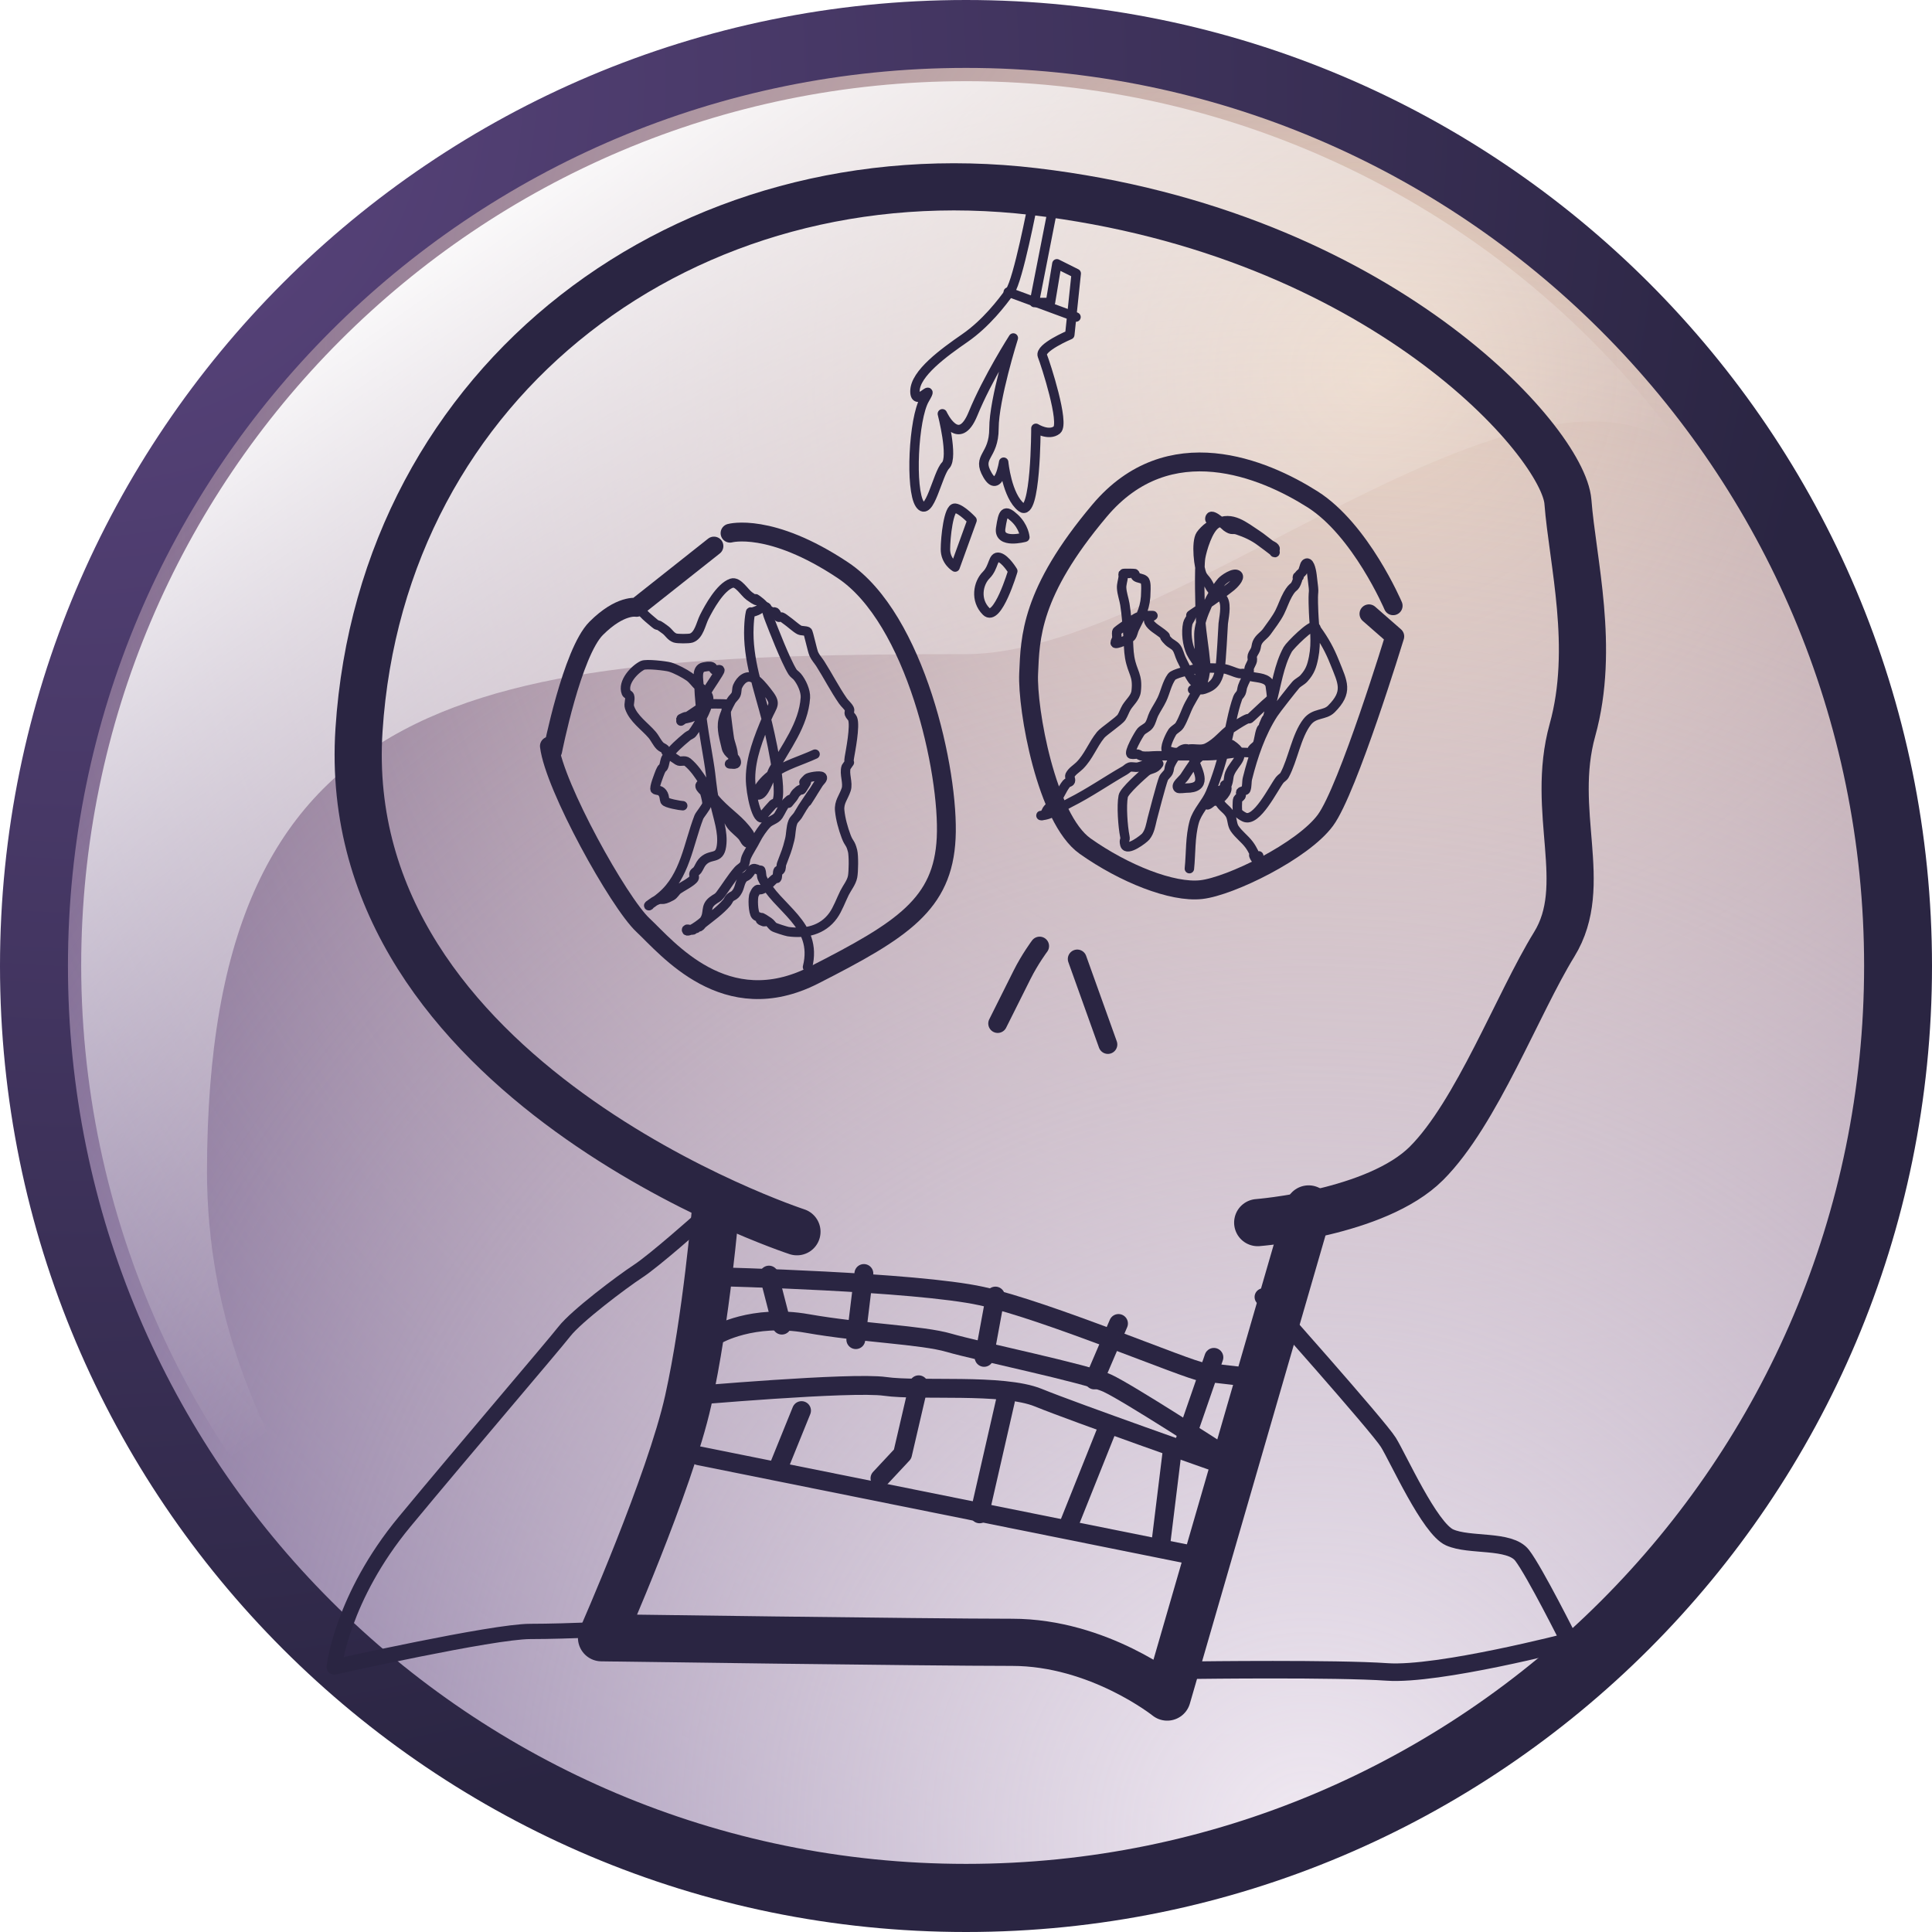
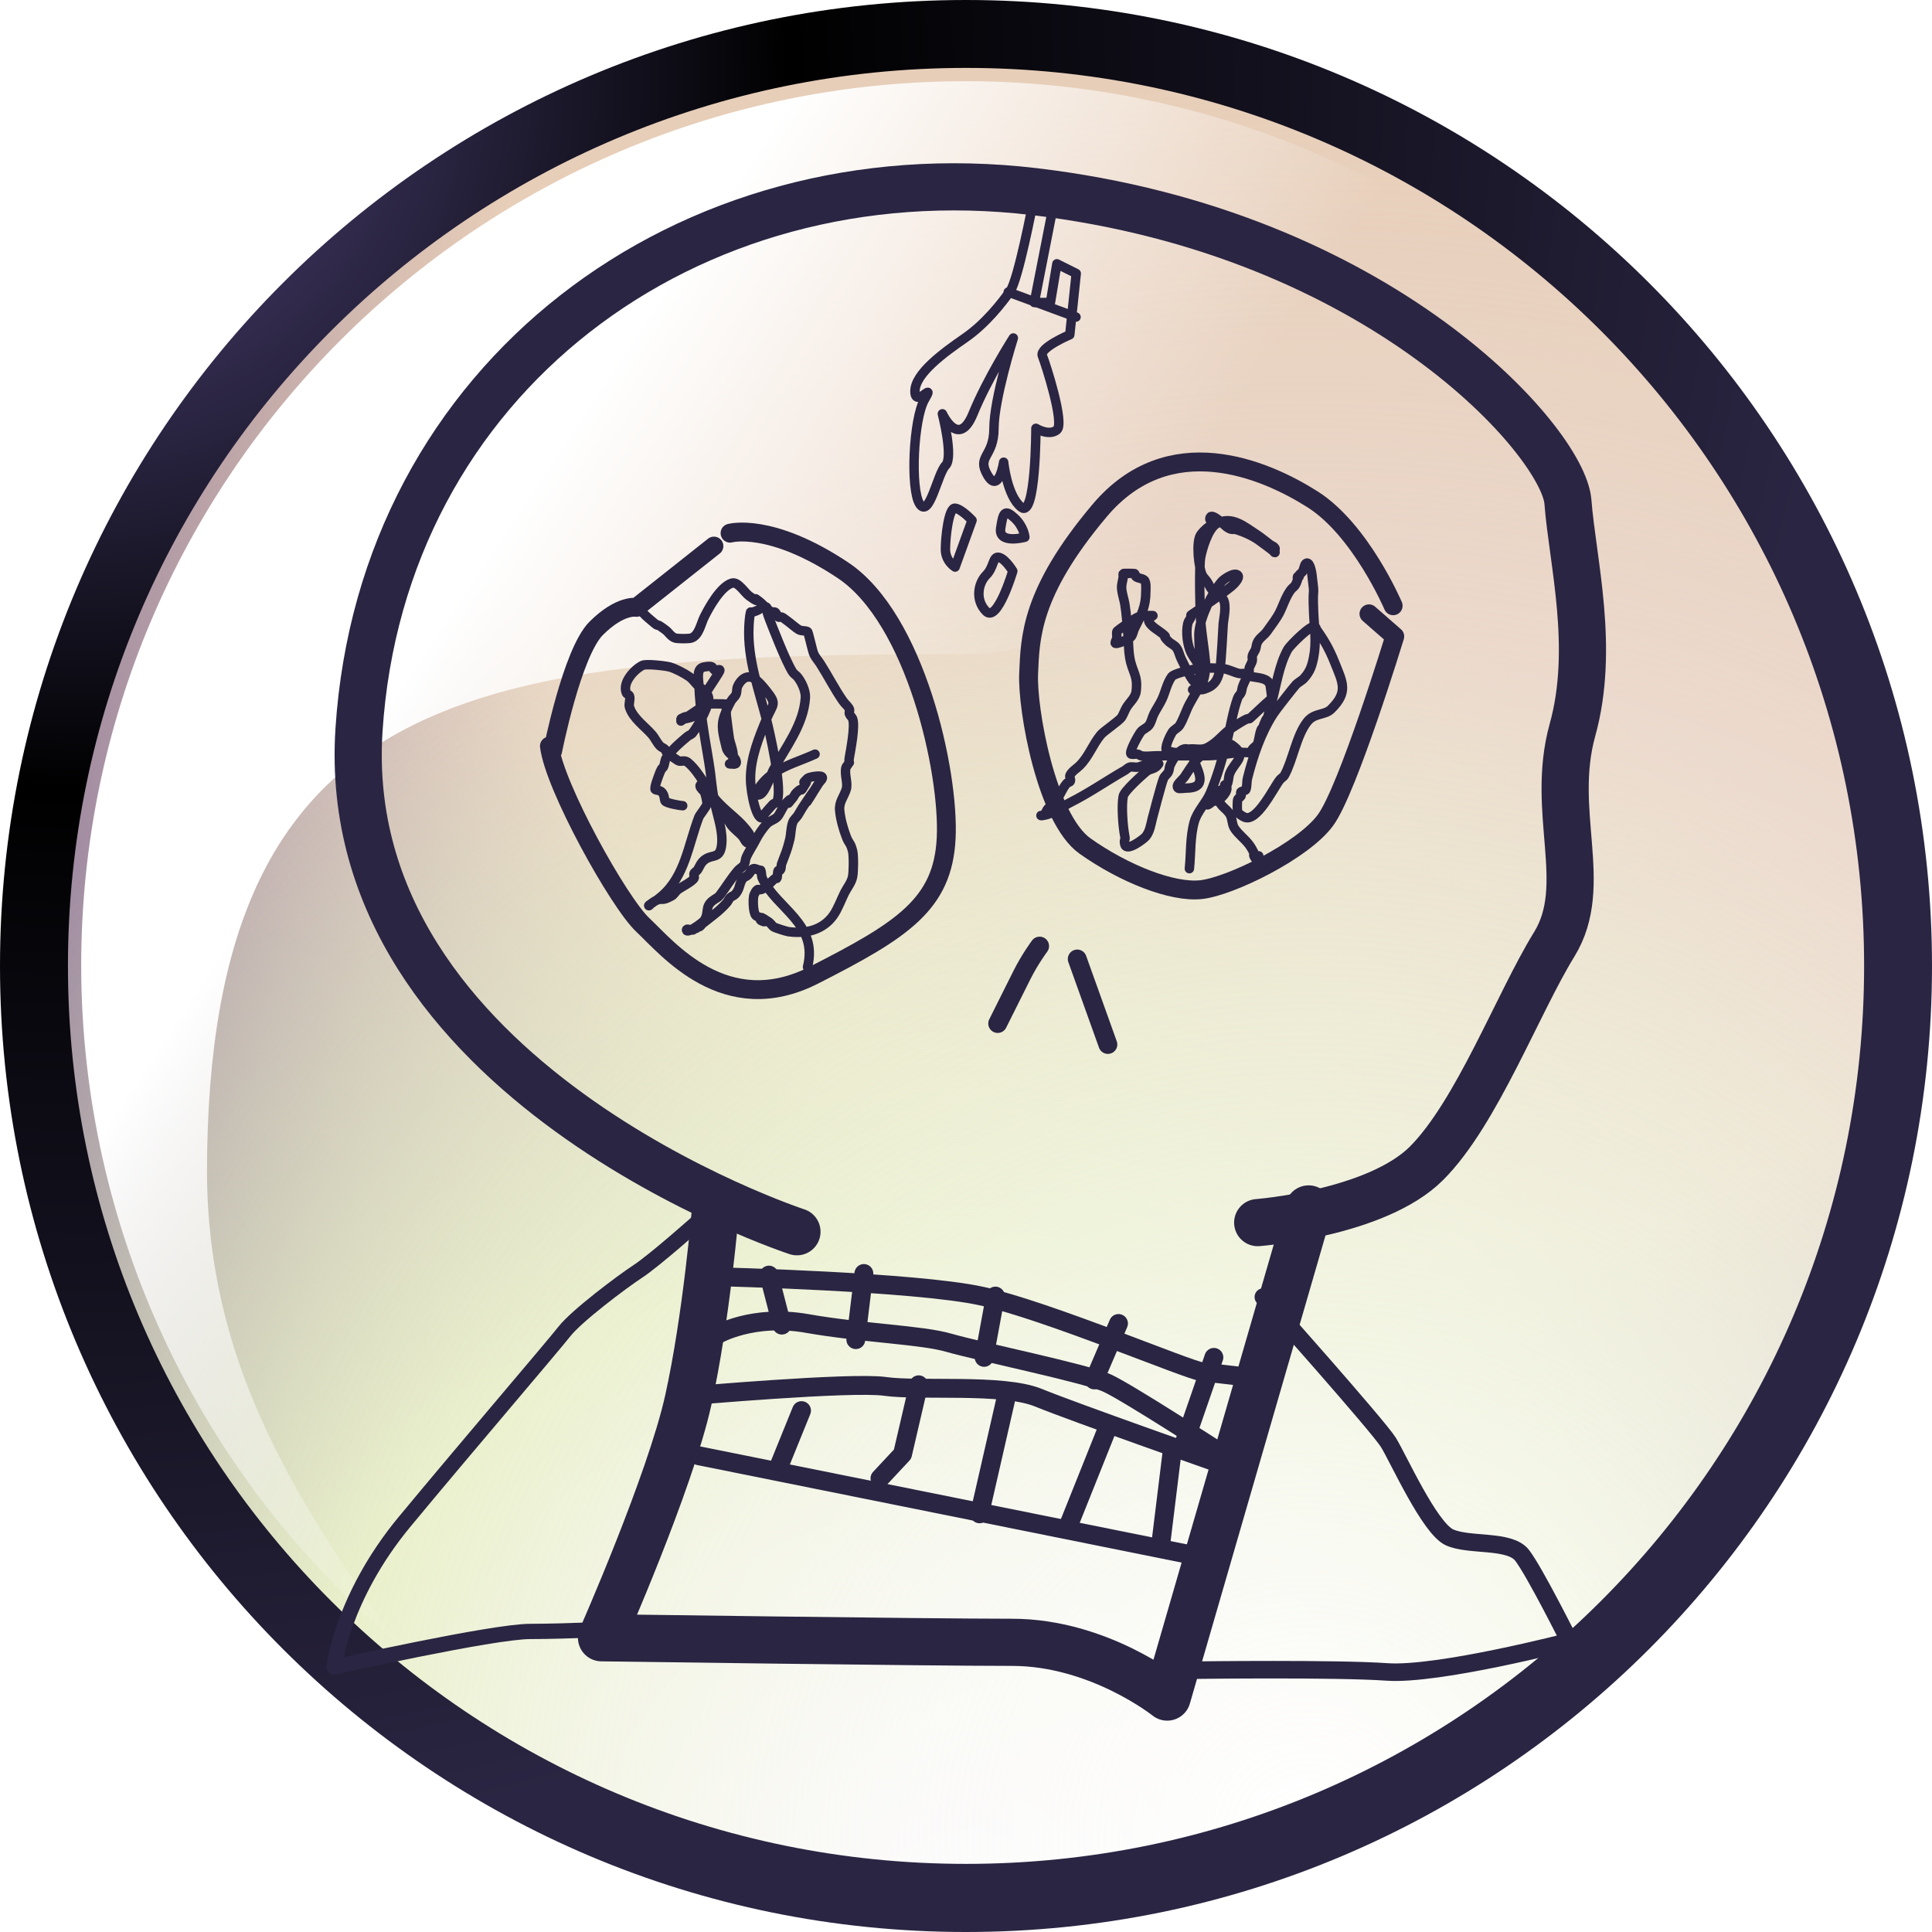
<svg xmlns="http://www.w3.org/2000/svg" width="128" height="128" version="1.1" viewBox="0 0 128 128">
  <defs>
-     <linearGradient id="biloue" x1="29.357" x2="64.456" y1="12.579" y2="62.118" gradientUnits="userSpaceOnUse">
+     <radialGradient id="biloua" cx="5.379" cy="5.379" r="62" gradientTransform="matrix(9.3661e-6 1.891 -1.891 1.1385e-5 15.55 -4.7927)" gradientUnits="userSpaceOnUse">
+       <stop stop-color="#5c4680" offset="0" />
+       <stop stop-color="#2a2542" offset="0.2" />
+       <stop stop-color="#000" offset="0.4" />
+       <stop stop-color="#2a2542" offset="1" />
+     </radialGradient>
+     <radialGradient id="biloub" cx="64" cy="128" r="92" gradientUnits="userSpaceOnUse">
+       <stop stop-color="#fff" offset="0" />
+       <stop stop-color="rgb(223, 238, 167)" offset=".5" />
+       <stop stop-color="rgb(223, 238, 167)" stop-opacity="0" offset="1" />
+     </radialGradient>
+     <radialGradient id="bilouc" cx="15.023" cy="-37.564" r="58.621" gradientTransform="matrix(0 2 -2 0 16.136 -5.3795)" gradientUnits="userSpaceOnUse">
+       <stop stop-color="#e7ceb8" offset="0" />
+       <stop stop-color="#e7ceb8" offset=".5" />
+       <stop stop-color="#e7ceb8" stop-opacity="0" offset="1" />
+     </radialGradient>
+     <radialGradient id="biloud" cx="123.08" cy="104.66" r="58.621" gradientTransform="matrix(0 -2 2 -1.9982e-8 -122.62 367.86)" gradientUnits="userSpaceOnUse">
+       <stop stop-color="#fff" offset="0" />
+       <stop stop-color="#f0e9f2" stop-opacity="0" offset="1" />
+     </radialGradient>
+     <linearGradient id="biloue" x1="30" x2="60" y1="40" y2="60" gradientUnits="userSpaceOnUse">
      <stop stop-color="#fff" offset="0" />
      <stop stop-color="#fff" stop-opacity="0" offset="1" />
    </linearGradient>
-     <radialGradient id="biloud" cx="123.08" cy="104.66" r="58.621" gradientTransform="matrix(0 -2 2 -1.9982e-8 -122.62 367.86)" gradientUnits="userSpaceOnUse">
-       <stop stop-color="#f0e9f2" offset="0" />
-       <stop stop-color="#f0e9f2" stop-opacity="0" offset="1" />
-     </radialGradient>
-     <radialGradient id="bilouc" cx="15.023" cy="-37.564" r="58.621" gradientTransform="matrix(0 2 -2 0 16.136 -5.3795)" gradientUnits="userSpaceOnUse">
-       <stop stop-color="#e7ceb8" offset="0" />
-       <stop stop-color="#e7ceb8" stop-opacity="0" offset="1" />
-     </radialGradient>
-     <radialGradient id="biloub" cx="128" cy="128" r="64" gradientTransform="matrix(5.0621e-8 -2 2 1.9053e-7 -128 384)" gradientUnits="userSpaceOnUse">
-       <stop stop-color="#5c4680" offset="0" />
-       <stop stop-color="#2a2542" offset="1" />
-     </radialGradient>
-     <radialGradient id="biloua" cx="5.379" cy="5.379" r="62" gradientTransform="matrix(9.3661e-6 1.891 -1.891 1.1385e-5 15.55 -4.7927)" gradientUnits="userSpaceOnUse">
-       <stop stop-color="#5c4680" offset="0" />
-       <stop stop-color="#2a2542" offset="1" />
-     </radialGradient>
  </defs>
  <circle cx="64" cy="64" r="60.512" fill="#5c4680" />
  <circle cx="64" cy="64" r="60.512" fill="url(#bilouc)" />
+   <circle cx="64" cy="64" r="60.512" fill="url(#biloub)" />
  <circle cx="64" cy="64" r="60.512" fill="url(#biloud)" />
  <path fill="url(#biloue)" d="m64 5.379c-32.375 5.7e-5 -58.621 26.246-58.621 58.621 0.023 17.322 7.706 33.747 20.986 44.867-7.177-9.928-12.602-18.925-12.651-31.176-8.64e-4 -32.376 17.91-34.352 50.286-34.353 13.885 0.006 37.19-22.262 47.777-13.278-10.99-15.478-28.795-24.675-47.777-24.682z" />
  <path fill="url(#biloua)" d="m64 0a64 64 0 0 0-64 64 64 64 0 0 0 64 64 64 64 0 0 0 64-64 64 64 0 0 0-64-64zm0.002 4.499a59.5 59.494 0 0 1 59.5 59.494 59.5 59.494 0 0 1-59.5 59.494 59.5 59.494 0 0 1-59.5-59.494 59.5 59.494 0 0 1 59.5-59.494z" stroke-width=".062" />
  <g fill="none" stroke="url(#biloua)" transform="translate(2538.8 96.718)" stroke-linecap="round" stroke-linejoin="round">
    <path d="m-2486-15.112s-30.527-9.974-29.015-33.247c1.511-23.273 21.762-38.385 44.732-35.665s35.06 16.623 35.362 20.553c0.302 3.929 1.813 9.672 0.302 15.112s1.209 10.276-1.209 14.205c-2.418 3.929-5.138 11.183-8.463 14.508-3.325 3.325-11.183 3.929-11.183 3.929" stroke-width="3.125" />
    <path d="m-2452.1-16.623-9.37 32.34s-4.534-3.627-10.276-3.627-27.202-0.302-27.202-0.302 4.534-10.276 5.743-15.717c1.209-5.44 1.813-12.694 1.813-12.694" stroke-width="3.125" />
    <g>
      <g stroke-width="1.25">
        <path d="m-2492.5-0.27 32.378 6.518" />
        <path d="m-2491.3-12.132s13.144 0.321 17.525 1.282c4.381 0.962 13.678 4.915 14.64 5.022 0.962 0.107 2.778 0.321 2.778 0.321" />
        <path d="m-2491.3-8.285s2.351-1.389 5.984-0.748c3.633 0.641 7.587 0.748 9.404 1.282 1.817 0.534 9.083 2.03 10.472 2.671 1.389 0.641 7.48 4.595 7.48 4.595" />
        <path d="m-2493.3-4.224s10.9-0.962 13.144-0.641c2.244 0.321 7.801-0.214 10.152 0.748 2.351 0.962 12.075 4.381 12.075 4.381" />
        <path d="m-2487-8.926-0.855-3.313" />
        <path d="m-2482.1-7.964 0.534-4.381" />
        <path d="m-2473.6-6.789 0.748-4.061" />
        <path d="m-2466.3-5.293 1.603-3.74" />
        <path d="m-2460.3-1.232 1.923-5.557" />
        <path d="m-2461.9 5.607 0.748-6.091" />
        <path d="m-2468 4.325 2.565-6.412" />
        <path d="m-2473.9 3.577 1.71-7.48" />
        <path d="m-2480.5 1.226 1.496-1.603 1.069-4.595" />
        <path d="m-2487.3 0.692 1.603-3.954" />
        <path d="m-2465.4-27.519-2.03-5.663" />
        <path d="m-2472.7-28.908s1.069-2.137 1.603-3.206c0.534-1.069 1.175-1.923 1.175-1.923" />
        <path d="m-2502.4-47.288c0.321 2.671 4.595 10.365 6.198 11.861 1.603 1.496 5.45 6.305 11.327 3.313 5.877-2.992 8.549-4.702 8.762-9.083s-2.03-14.533-6.839-17.739c-4.809-3.206-7.48-2.458-7.48-2.458" />
        <path d="m-2491.5-60.539-5.129 4.061s-1.069-0.214-2.671 1.389c-1.603 1.603-2.885 8.121-2.885 8.121" />
        <path d="m-2446.5-56.585s-2.137-5.022-5.343-7.053c-3.206-2.03-9.51-4.702-14.105 0.748-4.595 5.45-4.595 8.442-4.702 10.793-0.107 2.351 1.175 9.617 3.74 11.434s5.77 3.099 7.694 2.885c1.923-0.214 6.732-2.565 8.228-4.595s4.595-12.182 4.595-12.182l-1.71-1.496" />
      </g>
      <g stroke-width=".625">
        <path d="m-2485.3-32.648c0.727-2.887-2.071-3.881-2.992-5.877-0.076-0.165-0.039-0.366-0.107-0.534-0.013-0.033-0.075 0.016-0.107 0-0.535-0.268-0.409-0.018-0.748 0.321-0.091 0.091-0.24 0.113-0.321 0.214-0.274 0.342-0.174 0.709-0.534 1.069-0.091 0.091-0.23 0.123-0.321 0.214-0.091 0.091-0.13 0.223-0.214 0.321-0.465 0.542-1.053 0.949-1.603 1.389-0.079 0.063-0.124 0.169-0.214 0.214-0.064 0.032-0.15-0.032-0.214 0-0.032 0.016 0.025 0.082 0 0.107s-0.075-0.016-0.107 0c-0.045 0.023-0.059 0.091-0.107 0.107-0.135 0.045-0.427-0.142-0.427 0 0 0.283 1.065-0.476 1.175-0.641 0.334-0.5 0.03-0.879 0.534-1.282 0.263-0.21 0.341-0.169 0.534-0.427 0.403-0.538 0.725-1.087 1.175-1.603 0.133-0.152 0.353-0.24 0.427-0.427 0.055-0.136 0.049-0.292 0.107-0.427 0.168-0.393 0.45-0.793 0.641-1.175 0.171-0.341 0.48-0.8 0.748-1.069 0.223-0.223 0.568-0.263 0.748-0.534 0.179-0.269 0.302-0.623 0.534-0.855 0.698-0.698-0.341 0.64 0.427-0.321 0.08-0.1 0.123-0.23 0.214-0.321 0.56-0.56 0.117 0.232 0.641-0.641 0.197-0.329-0.457 0.244 0.107-0.321 0.09-0.09 0.842-0.227 0.962-0.107 0.113 0.113-0.128 0.293-0.214 0.427-2.095 3.293 0.937-1.405-1.069 1.603-0.115 0.173-0.205 0.361-0.321 0.534-0.099 0.148-0.255 0.262-0.321 0.427-0.148 0.37-0.117 0.789-0.214 1.175-0.202 0.807-0.235 0.779-0.534 1.603-0.05 0.138 0 0.324-0.107 0.427-0.025 0.025-0.082-0.025-0.107 0-0.083 0.083-0.04 0.467-0.107 0.534-0.025 0.025-0.078-0.021-0.107 0-0.312 0.234-0.553 0.646-0.962 0.748-0.069 0.017-0.154-0.04-0.214 0-0.107 0.071-0.156 0.206-0.214 0.321-0.11 0.219-0.072 1.21 0.107 1.389 0.13 0.13 0.239 0.05 0.321 0.214 0.016 0.032-0.032 0.091 0 0.107 0.814 0.407-0.626-0.666 0.534 0.107 0.126 0.084 0.203 0.226 0.321 0.321 0.085 0.068 0.857 0.306 0.962 0.321 1.137 0.162 2.286-0.08 2.992-1.069 0.301-0.421 0.52-1.039 0.748-1.496 0.178-0.356 0.456-0.678 0.534-1.069 0.066-0.329 0.08-1.391 0-1.71-0.146-0.585-0.233-0.444-0.427-0.962-0.2-0.533-0.371-1.143-0.427-1.71-0.057-0.568 0.26-0.886 0.427-1.389 0.15-0.449-0.15-1.047 0-1.496 0.393-0.589 0.114-0.042 0.214-0.641 0.066-0.396 0.404-2.089 0.214-2.565-0.048-0.119-0.173-0.199-0.214-0.321-0.034-0.101 0.048-0.225 0-0.321-0.102-0.204-0.298-0.347-0.427-0.534-0.549-0.794-0.98-1.647-1.496-2.458-0.138-0.217-0.32-0.408-0.427-0.641-0.114-0.246-0.358-1.461-0.427-1.496-0.142-0.071-0.392-0.036-0.534-0.107-0.226-0.113-0.618-0.483-0.855-0.641-0.107-0.071-0.201-0.166-0.321-0.214-0.066-0.026-0.157 0.043-0.214 0-0.103-0.077-0.111-0.244-0.214-0.321-0.057-0.043-0.142 0-0.214 0-0.107-0.071-0.22-0.133-0.321-0.214-0.157-0.126-0.27-0.302-0.427-0.427-0.841-0.673 0.276 0.304-0.748-0.427-0.334-0.238-0.754-0.995-1.175-0.855-0.751 0.25-1.497 1.605-1.817 2.244-0.222 0.444-0.346 1.22-0.855 1.389-0.173 0.058-0.912 0.052-1.069 0-0.299-0.1-0.403-0.356-0.641-0.534-0.957-0.717-0.137 0.066-0.962-0.641-0.23-0.197-0.473-0.39-0.641-0.641-0.062-0.094-0.065-0.216-0.107-0.321-0.169-0.423-0.028-0.135 0.107 0" />
        <path d="m-2484.8-46.754c-0.926 0.427-1.94 0.701-2.778 1.282-0.976 0.677-1.36 1.642-0.855 1.389 0.367-0.184 0.741-1.393 0.855-1.603 0.825-1.524 2.017-3.001 2.137-4.809 0.03-0.445-0.255-1.054-0.534-1.389-0.097-0.116-0.241-0.192-0.321-0.321-0.484-0.786-1.296-2.911-1.496-3.42-0.082-0.21-0.159-0.423-0.214-0.641-0.017-0.069 0.05-0.163 0-0.214-0.159-0.159-0.434 0.125-0.641 0.214-0.103 0.044-0.211 0.08-0.321 0.107-0.034 0.009-0.099-0.035-0.107 0-0.07 0.315-0.092 0.64-0.107 0.962-0.102 2.147 0.649 4.15 1.175 6.198 0.133 0.516 1.147 4.775 0.641 5.45-0.048 0.064-0.157 0.051-0.214 0.107-0.111 0.111-0.547 0.607-0.641 0.748-0.02 0.03 0.025 0.082 0 0.107-0.412 0.412-0.855-1.535-0.855-2.565 0-1.347 0.554-2.732 1.069-3.954 0.412-0.979 0.706-0.934 0-1.817-0.227-0.284-0.53-0.669-0.855-0.855-0.473-0.27-0.878 0.106-1.069 0.534-0.074 0.166-0.033 0.368-0.107 0.534-0.072 0.163-0.232 0.273-0.321 0.427-0.209 0.365-0.444 0.877-0.534 1.282-0.132 0.595 0.081 1.221 0.214 1.817 0.094 0.423 0.528 0.517 0.641 0.855 0.114 0.343-0.234 0.214-0.427 0.214-0.036 0 0.087 0.03 0.107 0 0.32-0.48-6e-4 -1.142-0.107-1.603-0.032-0.137-0.208-1.519-0.214-1.603-0.015-0.213 0-0.427 0-0.641 0-0.036 0.032-0.091 0-0.107-0.031-0.016-1.322-0.029-1.389 0-0.164 0.07-0.279 0.222-0.427 0.321-2.62 1.747 0.024 0.042-1.175 0.641-0.096 0.048 0.216 0.021 0.321 0 0.384-0.077 0.673-0.17 0.855-0.534 0.168-0.335 0.366-0.947 0.534-1.282 0.097-0.193 0.855-1.272 0.855-1.389 0-0.107-0.219 0.034-0.321 0-0.22-0.073 0.02-0.367-0.748-0.214-0.515 0.103-0.334 0.835-0.321 1.175 0.07 1.745 0.356 3.311 0.641 5.022 0.234 1.402 0.155 1.578 0.427 2.885 0.183 0.88 0.56 1.849 0.427 2.778-0.138 0.965-0.746 0.443-1.282 1.069-0.135 0.158-0.2 0.365-0.321 0.534-0.059 0.082-0.176 0.12-0.214 0.214-0.04 0.099 0.055 0.229 0 0.321-0.144 0.24-0.853 0.587-1.069 0.748-0.161 0.121-0.251 0.331-0.427 0.427-0.746 0.407-0.55 0.061-1.069 0.321-0.115 0.057-0.206 0.156-0.321 0.214-0.045 0.023-0.157 0.107-0.107 0.107 0.05 0 0.067-0.077 0.107-0.107 0.451-0.338 0.242-0.101 0.748-0.534 1.544-1.323 1.761-3.424 2.458-5.236 0.055-0.142 0.482-0.644 0.534-0.855 0.044-0.176-0.291-1.419-0.427-1.282-0.113 0.113 0.101 0.315 0.214 0.427 0.414 0.414 0.977 0.666 1.282 1.175 0.2 0.333 0.302 0.758 0.534 1.069 0.205 0.274 0.527 0.49 0.748 0.748 0.131 0.153 0.247 0.518 0.427 0.427 0.219-0.11 0.095-0.505 0-0.641-0.606-0.866-1.254-1.217-2.03-2.03-0.779-0.817-1.169-1.954-2.03-2.671-0.207-0.172-0.472 0.006-0.641-0.107-0.147-0.098-0.634-0.42-0.748-0.534-0.056-0.056-0.051-0.157-0.107-0.214-0.091-0.091-0.23-0.123-0.321-0.214-0.217-0.217-0.335-0.515-0.534-0.748-0.49-0.571-1.246-1.067-1.496-1.817-0.079-0.237 0.079-0.511 0-0.748-0.032-0.096-0.176-0.12-0.214-0.214-0.278-0.694 0.543-1.554 1.069-1.817 0.246-0.123 1.551 0.031 1.817 0.107 0.39 0.112 0.982 0.431 1.282 0.641 0.248 0.173 0.409 0.448 0.641 0.641 0.277 0.231 0.726 0.497 0.641 0.962-0.109 0.601-0.699 1.662-1.069 2.137-0.079 0.101-0.222 0.132-0.321 0.214-0.527 0.44-0.942 0.793-1.389 1.389-0.135 0.18-0.113 0.44-0.214 0.641-0.023 0.045-0.071 0.071-0.107 0.107-0.036 0.071-0.077 0.14-0.107 0.214-0.064 0.161-0.443 1.114-0.321 1.175 0.162 0.081 0.371-0.005 0.534 0.321 0.07 0.141 0.055 0.273 0.107 0.427 0.05 0.15 1.023 0.321 1.175 0.321" />
        <path d="m-2460-39.167c0.107-1.033 0.044-2.098 0.321-3.099 0.196-0.707 0.785-1.247 1.069-1.923 0.448-1.07 0.77-2.192 1.069-3.313 0.262-0.982 0.4-2.035 0.748-2.992 0.044-0.121 0.163-0.203 0.214-0.321 0.058-0.135 0.06-0.288 0.107-0.427 0.1-0.301 0.327-0.66 0.427-0.962 0.023-0.068-0.014-0.144 0-0.214 0.038-0.188 0.176-0.346 0.214-0.534 0.021-0.105-0.029-0.218 0-0.321 0.044-0.153 0.158-0.278 0.214-0.427 0.052-0.138 0.049-0.292 0.107-0.427 0.143-0.333 0.443-0.47 0.641-0.748 0.274-0.384 0.642-0.857 0.855-1.282 0.193-0.385 0.323-0.8 0.534-1.175 0.385-0.684 0.425-0.313 0.641-0.962 0.023-0.068-0.032-0.15 0-0.214 0.016-0.032 0.082 0.025 0.107 0 0.025-0.025-0.02-0.077 0-0.107 0.056-0.084 0.153-0.133 0.214-0.214 0.084-0.111 0.143-0.463 0.214-0.534 0.226-0.226 0.374 0.325 0.427 0.748 0.218 1.746 0.022 0.431 0.107 2.458 0.043 1.024 0.204 1.97 0 2.992-0.117 0.585-0.236 0.939-0.641 1.389-0.152 0.17-0.379 0.26-0.534 0.427-0.149 0.16-1.306 1.63-1.496 1.923-0.825 1.275-1.343 2.808-1.71 4.274-0.061 0.244-0.019 0.512-0.107 0.748-0.028 0.075-0.157 0.051-0.214 0.107-0.263 0.038-0.044 0.227-0.107 0.321-0.056 0.084-0.169 0.124-0.214 0.214-0.04 0.08-0.051 0.787 0 0.855 0.107 0.142 0.268 0.241 0.427 0.321 0.813 0.407 1.933-1.92 2.351-2.458 0.093-0.119 0.248-0.188 0.321-0.321 0.556-1.02 0.777-2.602 1.496-3.526 0.486-0.625 1.161-0.413 1.603-0.855 1.138-1.138 0.756-1.742 0.214-3.099-0.332-0.829-0.662-1.418-1.175-2.137-0.046-0.065-0.05-0.157-0.107-0.214-0.224-0.224-1.68 1.25-1.817 1.496-0.588 1.058-0.753 2.371-1.069 3.526-0.642 2.354-0.036 0.251-0.534 1.496-0.026 0.066 0.05 0.163 0 0.214-0.025 0.025-0.082-0.025-0.107 0-0.16 0.16-0.196 0.882-0.321 1.069-0.082 0.123-0.238 0.197-0.321 0.321-0.044 0.066-0.041 0.17-0.107 0.214-0.059 0.04-0.142 0-0.214 0-0.214 0-0.429-0.027-0.641 0-1.076 0.135-1.335 0.214-2.351 0.214h-2.992c-0.356 0-0.719 0.07-1.069 0-0.078-0.016-0.135-0.094-0.214-0.107-0.141-0.023-0.289 0.035-0.427 0-0.223-0.056 0.495-1.331 0.641-1.496 0.151-0.17 0.4-0.243 0.534-0.427 0.16-0.219 0.199-0.505 0.321-0.748 0.164-0.328 0.378-0.63 0.534-0.962 0.225-0.479 0.325-1.054 0.641-1.496 0.147-0.206 1.152-0.421 1.175-0.427 0.644-0.176 1.576-0.181 2.244-0.107 0.37 0.041 0.704 0.248 1.069 0.321 0.105 0.021 0.215-0.018 0.321 0 0.217-0.037 0.346 0.176 0.534 0.214 0.381 0.076 1.022 0.074 1.175 0.534 0.025 0.075 0.119 0.833 0.107 0.855-0.1 0.175-0.28 0.29-0.427 0.427-2.041 1.895-0.051 0.141-2.244 1.603-0.557 0.371-0.903 0.932-1.603 1.282-0.425 0.213-0.843 0.009-1.282 0.107-0.704 0.157-0.607 0.332-1.282 0.107-0.034-0.011-0.082 0.025-0.107 0-0.176-0.176 0.16-0.908 0.321-1.175 0.105-0.235 0.405-0.318 0.534-0.534 0.262-0.437 0.403-0.938 0.641-1.389 0.134-0.254 0.285-0.499 0.427-0.748 0.142-0.249 0.321-0.481 0.427-0.748 0.265-0.662-0.509-1.406-0.748-1.923-0.249-0.54-0.344-1.336-0.214-1.923 0.034-0.155 0.154-0.28 0.214-0.427 0.069-0.172-0.122-0.061 0.107-0.214 0.873-0.582 1.738-1.155 2.565-1.817 0.11-0.088 0.614-0.561 0.427-0.748-0.23-0.23-0.936 0.272-1.069 0.427-0.649 0.758-1.392 2.321-1.496 3.313-0.076 0.719 0.3 3.333-0.214 3.847-0.05 0.05-0.142 0-0.214 0h0.321c0.366 0 0.29 0.034 0.641-0.107 0.576-0.23 0.758-0.699 0.855-1.282 0.092-0.554 0.191-2.673 0.214-2.992 0.02-0.278 0.24-1.183 0-1.603-0.196-0.343-0.495-0.352-0.748-0.641-0.137-0.156-0.205-0.361-0.321-0.534-0.099-0.148-0.241-0.268-0.321-0.427-0.24-0.479-0.429-2.188-0.107-2.671 0.112-0.167 0.371-0.425 0.534-0.534 0.03-0.02 0.082 0.025 0.107 0 0.025-0.025-0.025-0.082 0-0.107 0.025-0.025 0.091 0.032 0.107 0 0.143-0.286-0.25-0.248-0.107-0.534 0.135-0.27 1.008 0.598 1.069 0.641 0.408 0.291 0.37 0.088 0.748 0.214 0.531 0.177 1.049 0.413 1.496 0.748 0.285 0.214 0.577 0.419 0.855 0.641 0.039 0.031 0.057 0.107 0.107 0.107 0.036 0 0-0.071 0-0.107 0-0.071 0.043-0.157 0-0.214-0.077-0.103-0.217-0.138-0.321-0.214-0.288-0.209-0.556-0.447-0.855-0.641-0.84-0.546-1.684-1.296-2.671-0.748-0.589 0.327-0.985 1.766-1.069 2.244-0.113 0.649-0.047 3.523 0 4.168 0.068 0.93 0.239 1.85 0.321 2.778 0.07 0.791-0.287 1.957-0.534 1.71-0.05-0.05 0.043-0.157 0-0.214-0.091-0.121-0.233-0.198-0.321-0.321-0.272-0.381-0.54-0.973-0.748-1.389-0.121-0.243-0.161-0.529-0.321-0.748-0.134-0.184-0.373-0.266-0.534-0.427-0.555-0.555 0.101-0.111-0.427-0.534-0.262-0.21-0.697-0.432-0.855-0.748-0.161-0.323 0.429-0.427 0.214-0.427-0.325 0-0.64-0.008-0.962 0.107-0.147 0.052-1.373 0.883-1.389 0.962-0.028 0.14 0.02 0.286 0 0.427-0.016 0.112-0.107 0.208-0.107 0.321 0 0.147 0.936-0.242 1.069-0.427 0.112-0.156 0.128-0.363 0.214-0.534 0.455-0.91 0.748-1.427 0.748-2.458 0-0.124 0.045-0.621-0.107-0.748-0.147-0.123-0.375-0.107-0.534-0.214-0.066-0.044-0.041-0.17-0.107-0.214-0.02-0.014-0.735-0.025-0.748 0-0.032 0.064 0.01 0.143 0 0.214-0.028 0.25-0.122 0.497-0.107 0.748 0.021 0.363 0.154 0.71 0.214 1.069 0.104 0.624 0.167 1.548 0.214 2.137 0.037 0.463 0.027 0.932 0.107 1.389 0.178 1.025 0.557 1.143 0.427 2.244-0.05 0.424-0.438 0.731-0.641 1.069-0.123 0.205-0.194 0.439-0.321 0.641-0.156 0.249-1.189 0.929-1.389 1.175-0.541 0.666-0.789 1.431-1.389 2.03-0.214 0.214-0.506 0.371-0.641 0.641-0.064 0.127 0.101 0.327 0 0.427-0.056 0.056-0.163 0.046-0.214 0.107-0.348 0.418-0.515 0.965-0.855 1.389-0.08 0.1-0.23 0.123-0.321 0.214-0.286 0.286-0.11 0.323-0.427 0.534-0.03 0.02-0.142 0-0.107 0 0.658 0 1.366-0.576 1.923-0.855 1.255-0.628 2.43-1.449 3.633-2.137 0.112-0.064 0.199-0.173 0.321-0.214 0.134-0.045 0.386 0.03 0.534 0 0.357-0.071 0.482-0.214 0.855-0.214h0.427c0.036 0 0.127-0.03 0.107 0-0.27 0.405-0.544 0.268-0.855 0.534-0.226 0.194-1.426 1.252-1.496 1.603-0.125 0.626-0.029 1.992 0.107 2.671 0.059 0.297-0.089 0.178 0 0.534 0.124 0.497 1.258-0.371 1.389-0.534 0.27-0.337 0.328-0.776 0.427-1.175 0.017-0.068 0.609-2.347 0.748-2.671 0.07-0.164 0.241-0.268 0.321-0.427 0.066-0.131 0.049-0.292 0.107-0.427 0.142-0.332 0.504-0.928 0.855-1.069 0.512-0.205 0.617 0.408 0.748 0.748 0.311 0.809 0.884 1.817-0.534 1.817-0.111 0-0.473 0.061-0.534 0-0.203-0.203 0.265-0.511 0.427-0.748 0.246-0.358 0.463-0.74 0.748-1.069 0.182-0.21 0.406-0.385 0.641-0.534 0.139-0.088 1.466-0.696 1.71-0.534 1.15 0.767 0.227 1.09-0.107 1.923-0.067 0.169-0.063 0.358-0.107 0.534-0.179 0.716-0.441 0.417-0.855 0.748-0.179 0.143-0.309 0.59-0.427 0.748-0.021 0.028-0.107-0.036-0.107 0 0 0.159 0.28-0.155 0.427-0.214 0.066-0.026 0.148 0.026 0.214 0 0.241-0.097 0.802-0.64 0.641-0.962-0.023-0.045-0.056-0.107-0.107-0.107-0.036 0 0.02 0.077 0 0.107-0.199 0.299-0.571 0.423-0.427 0.855 0.167 0.5 0.478 0.556 0.748 0.962 0.189 0.283 0.134 0.682 0.321 0.962 0.268 0.402 0.671 0.681 0.962 1.069 0.125 0.166 0.228 0.349 0.321 0.534 0.032 0.064-0.032 0.15 0 0.214 0.222 0.445-0.01-0.114 0.214 0.107 0.025 0.025-0.025 0.082 0 0.107 0.147 0.147 0.107-0.189 0.107-0.214" />
      </g>
      <path d="m-2455.1-10.787s7.619 8.557 8.282 9.627c0.662 1.07 2.733 5.705 4.058 6.299 1.325 0.594 3.975 0.119 4.803 1.188 0.828 1.07 3.147 5.705 3.147 5.705s-8.696 2.258-12.091 2.02c-3.396-0.238-12.588-0.119-12.588-0.119" stroke-width="1.161" />
      <path d="m-2497.1 11.164s-4.087 0.205-6.569 0.205-12.991 2.357-12.991 2.357 0.511-4.611 4.671-9.631c4.16-5.02 9.78-11.577 10.583-12.602 0.803-1.025 3.795-3.279 4.89-3.996 1.095-0.717 4.087-3.381 4.087-3.381" stroke-width="1.012" />
      <g stroke-width=".625">
        <path d="m-2469.1-82.659-1.175 5.984h1.069l0.427-2.565 1.282 0.641-0.427 4.061s-2.03 0.855-1.817 1.389c0.214 0.534 1.496 4.488 0.962 4.915-0.534 0.427-1.389-0.107-1.389-0.107s0 5.984-0.962 5.236-1.175-2.992-1.175-2.992-0.321 2.137-1.069 0.855c-0.748-1.282 0.427-1.175 0.427-3.099 0-1.923 1.282-5.984 1.282-5.984s-1.71 2.671-2.671 5.022c-0.962 2.351-2.03 0-2.03 0s0.748 2.885 0.214 3.42-1.069 3.526-1.71 2.565c-0.641-0.962-0.427-5.663 0.321-6.946 0.748-1.282-0.641 0.641-0.641-0.534s1.923-2.565 3.313-3.526c1.389-0.962 2.458-2.351 2.992-3.099s1.496-5.77 1.496-5.77z" />
        <path d="m-2472-77.369 4.488 1.656" />
        <path d="m-2470.9-61.126s-1.763 0.481-1.603-0.588c0.16-1.069 0.267-1.282 0.908-0.695 0.641 0.588 0.695 1.282 0.695 1.282z" />
        <path d="m-2471.7-58.882s-1.015 3.42-1.763 2.671-0.534-1.87 0-2.404 0.427-1.282 0.855-1.175c0.427 0.107 0.908 0.908 0.908 0.908z" />
        <path d="m-2474.4-62.248-1.122 3.099s-0.641-0.374-0.641-1.175 0.214-2.778 0.641-2.725c0.427 0.053 1.122 0.801 1.122 0.801z" />
      </g>
    </g>
  </g>
</svg>
